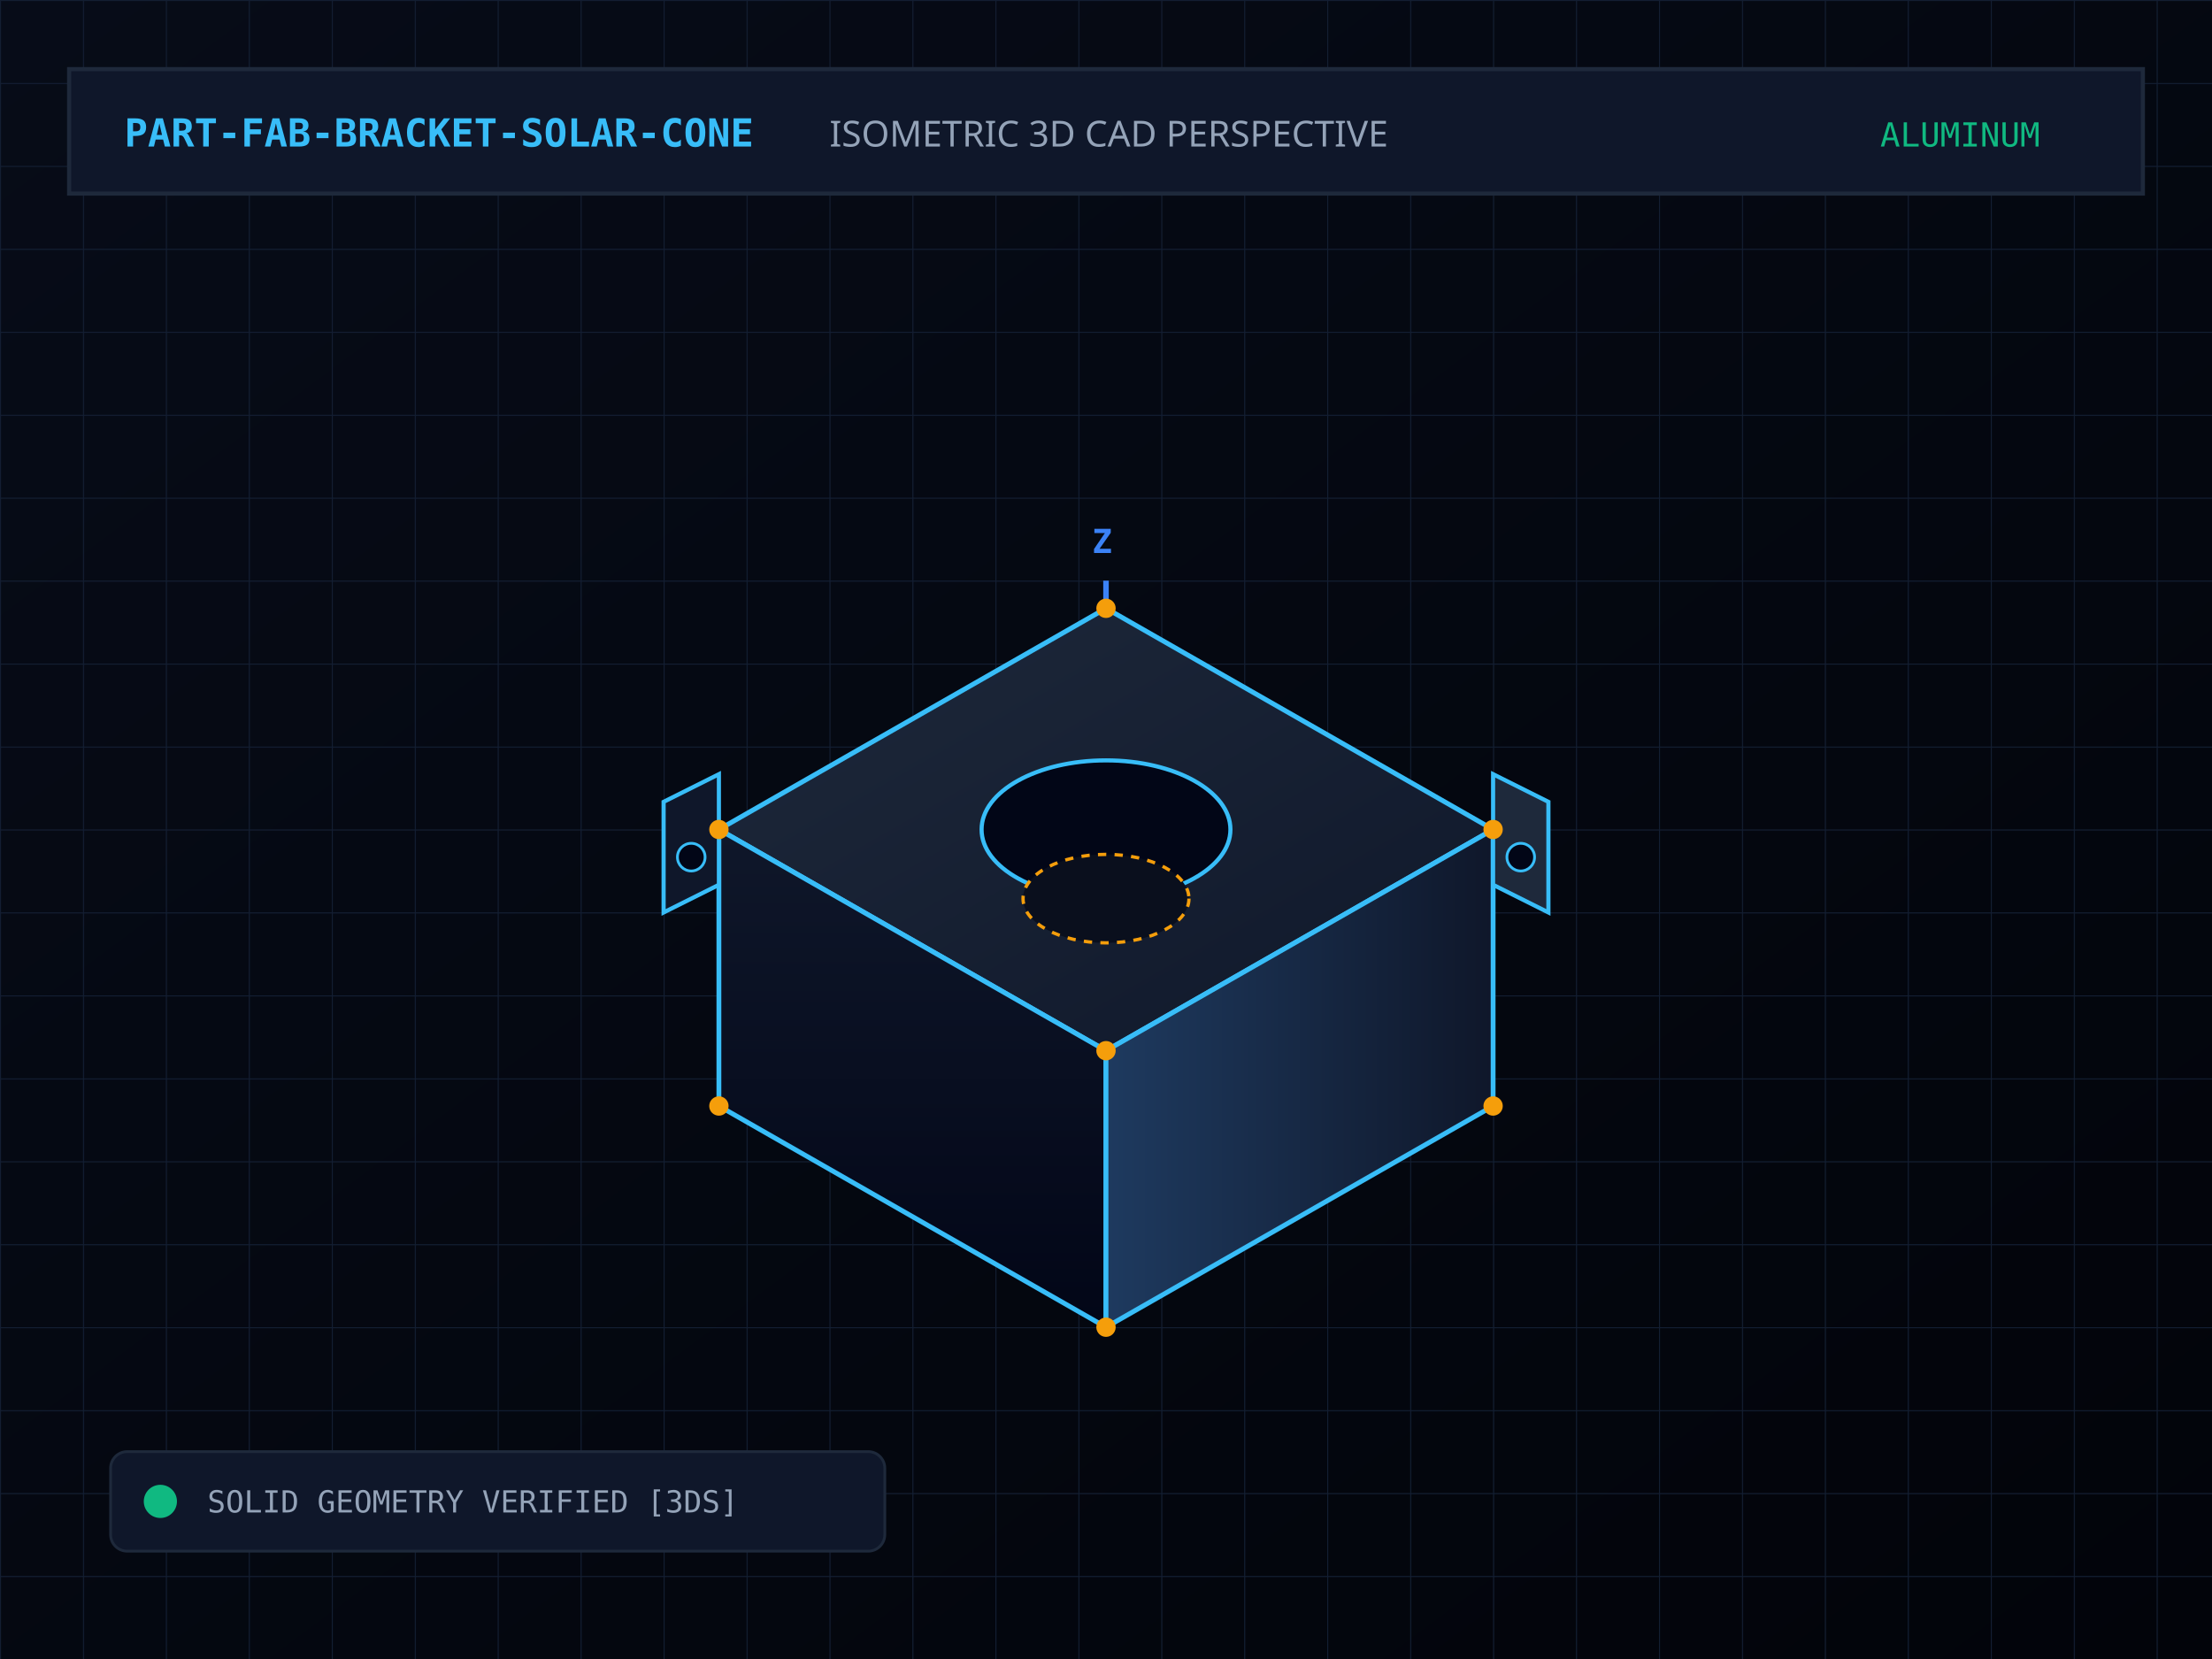
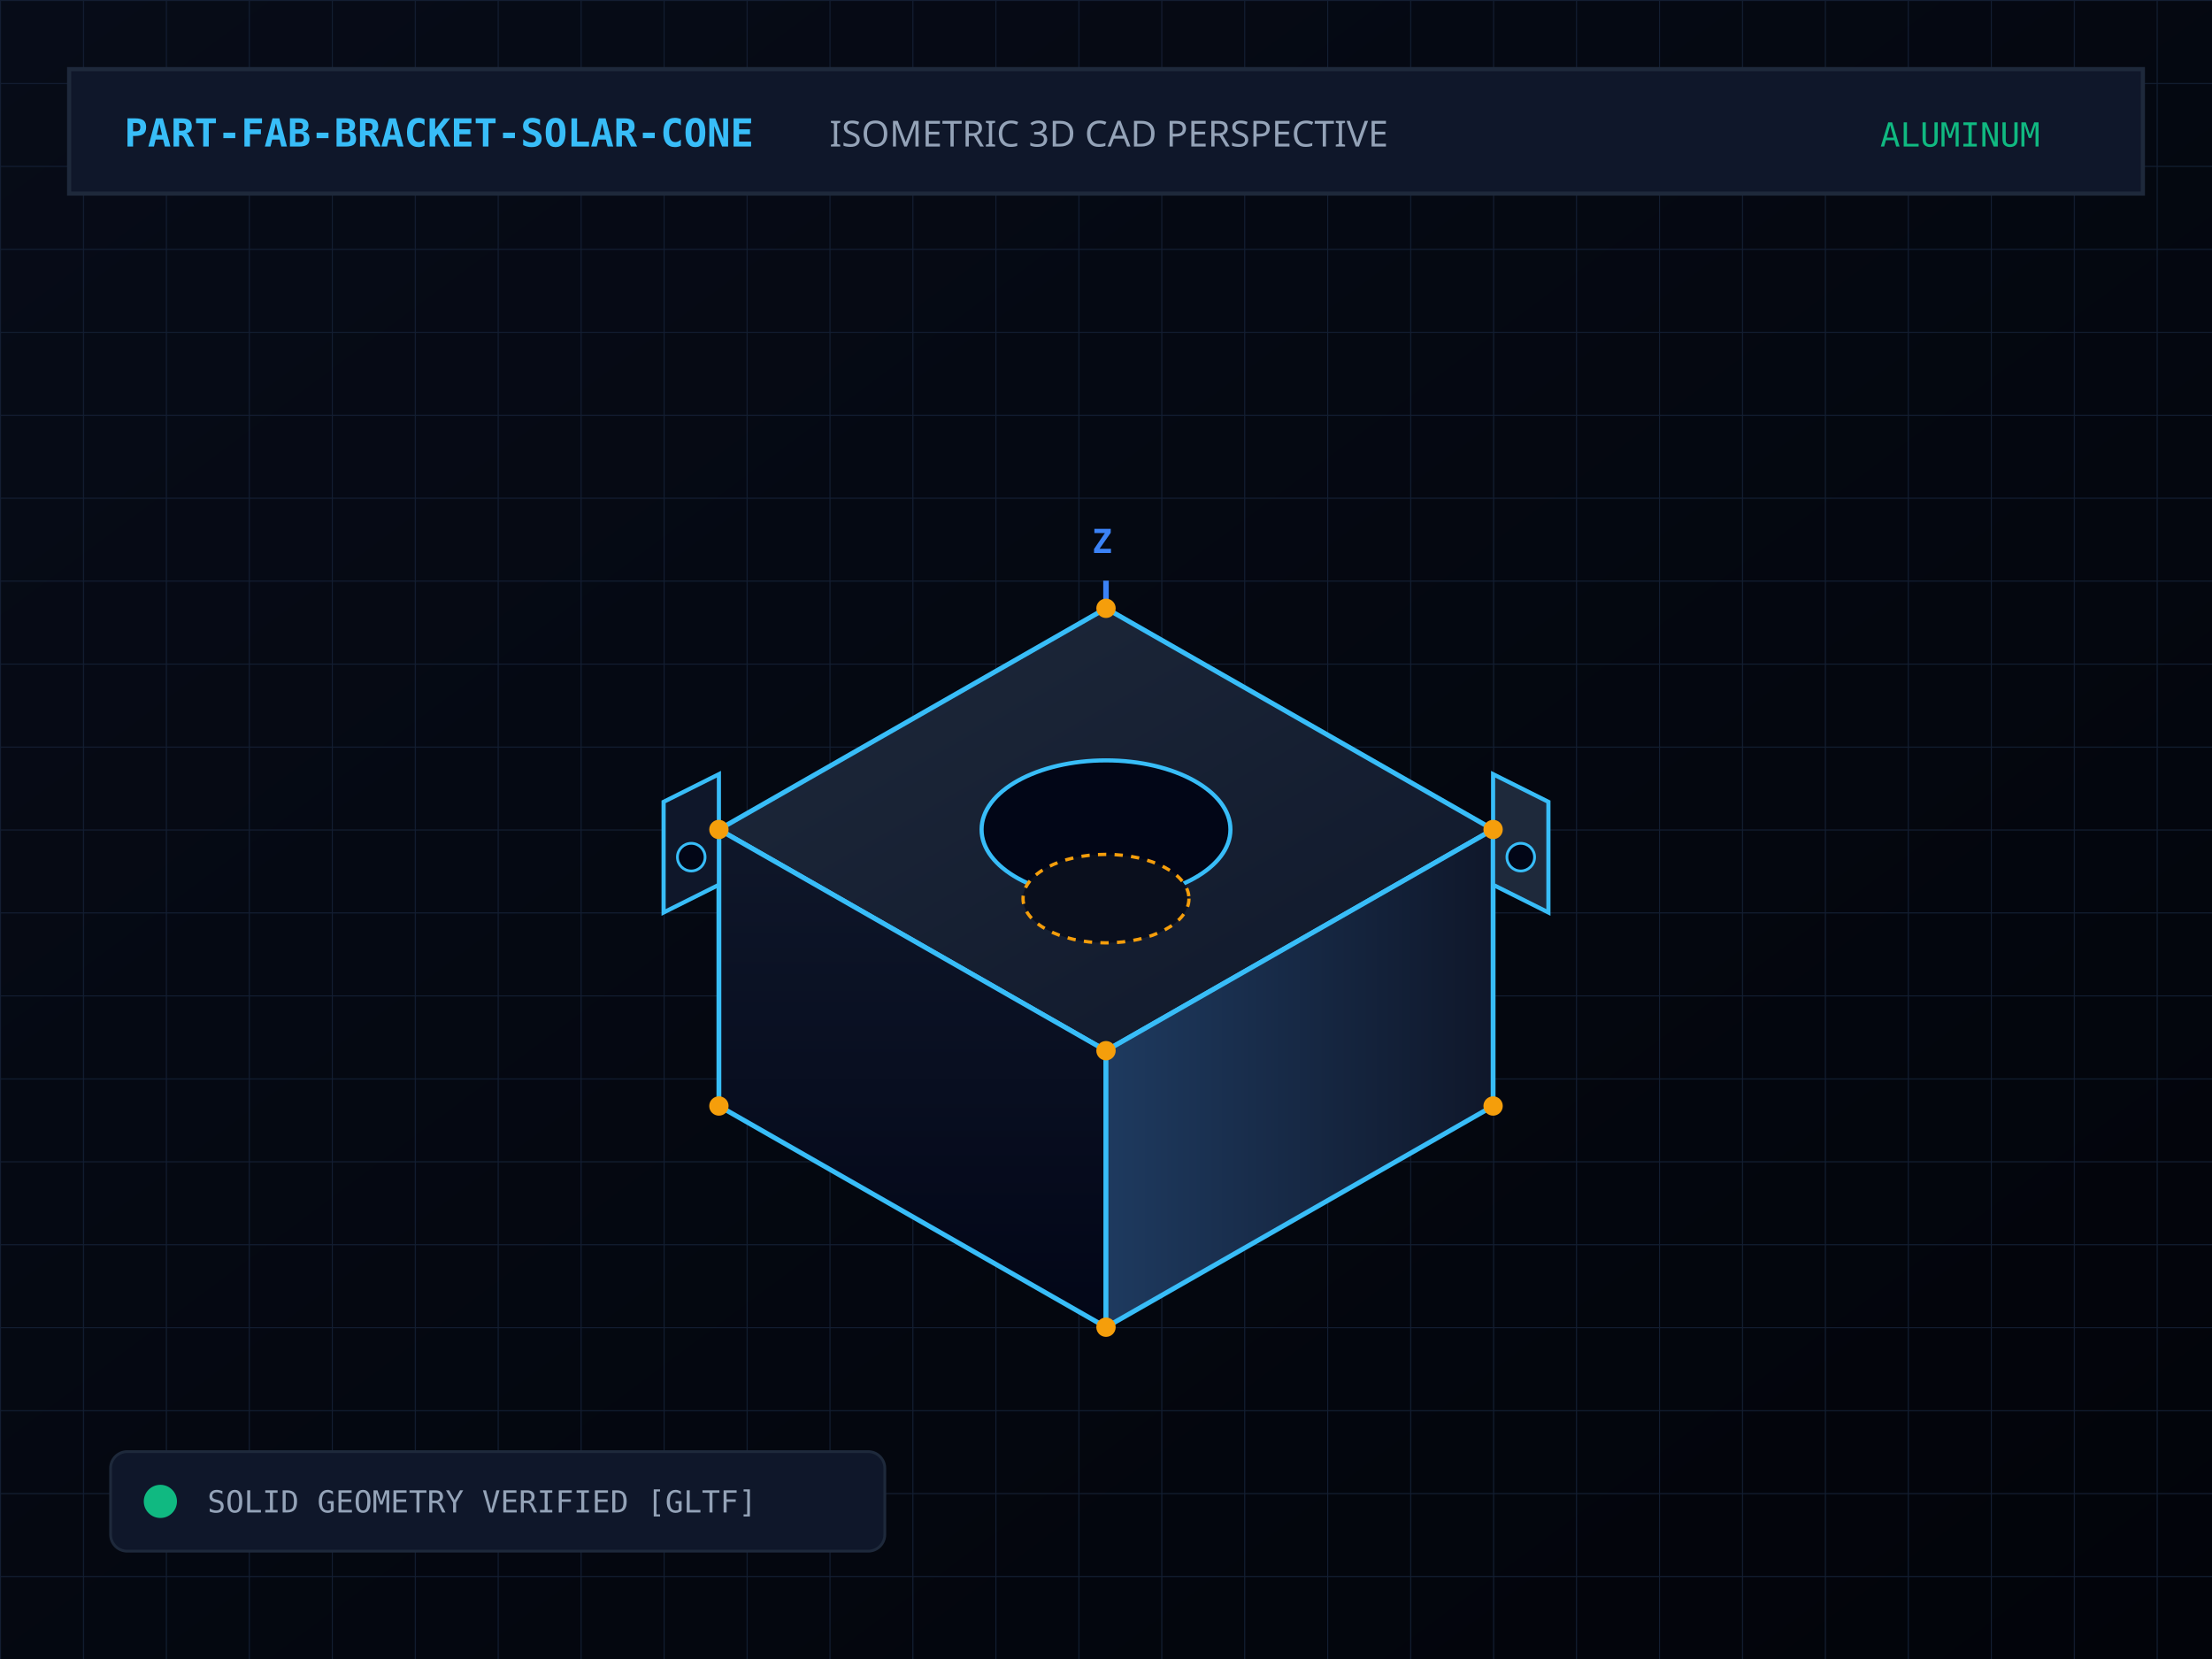
<svg xmlns="http://www.w3.org/2000/svg" viewBox="0 0 800 600" width="100%" height="100%">
  <defs>
    <linearGradient id="iso-bg" x1="0%" y1="0%" x2="100%" y2="100%">
      <stop offset="0%" stop-color="#070c18" />
      <stop offset="100%" stop-color="#02040a" />
    </linearGradient>
    <pattern id="iso-grid" width="30" height="30" patternUnits="userSpaceOnUse">
      <path d="M 30 0 L 0 0 0 30" fill="none" stroke="#131e32" stroke-width="0.75" />
    </pattern>
    <linearGradient id="face-top" x1="0%" y1="0%" x2="100%" y2="100%">
      <stop offset="0%" stop-color="#1e293b" />
      <stop offset="100%" stop-color="#0f172a" />
    </linearGradient>
    <linearGradient id="face-left" x1="0%" y1="0%" x2="0%" y2="100%">
      <stop offset="0%" stop-color="#0f172a" />
      <stop offset="100%" stop-color="#020617" />
    </linearGradient>
    <linearGradient id="face-right" x1="0%" y1="0%" x2="100%" y2="0%">
      <stop offset="0%" stop-color="#1e3a5f" />
      <stop offset="100%" stop-color="#0f172a" />
    </linearGradient>
  </defs>
  <rect width="100%" height="100%" fill="url(#iso-bg)" />
  <rect width="100%" height="100%" fill="url(#iso-grid)" />
  <rect x="25" y="25" width="750" height="45" fill="#0f172a" stroke="#1e293b" stroke-width="1.5" />
  <text x="45" y="53" font-family="monospace" font-size="14" font-weight="bold" fill="#38bdf8">PART-FAB-BRACKET-SOLAR-CONE</text>
  <text x="300" y="53" font-family="sans-serif" font-size="13" fill="#94a3b8">ISOMETRIC 3D CAD PERSPECTIVE</text>
  <text x="680" y="53" font-family="monospace" font-size="12" fill="#10b981">ALUMINUM</text>
  <g transform="translate(400, 310)">
    <line x1="0" y1="0" x2="-90" y2="52" stroke="#ef4444" stroke-width="2" />
    <text x="-105" y="60" font-family="monospace" font-size="12" font-weight="bold" fill="#ef4444">X</text>
    <line x1="0" y1="0" x2="90" y2="52" stroke="#10b981" stroke-width="2" />
    <text x="100" y="60" font-family="monospace" font-size="12" font-weight="bold" fill="#10b981">Y</text>
    <line x1="0" y1="0" x2="0" y2="-100" stroke="#3b82f6" stroke-width="2" />
    <text x="-5" y="-110" font-family="monospace" font-size="12" font-weight="bold" fill="#3b82f6">Z</text>
    <polygon points="0,-90 140,-10 0,70 -140,-10" fill="url(#face-top)" stroke="#38bdf8" stroke-width="1.75" />
    <polygon points="-140,-10 0,70 0,170 -140,90" fill="url(#face-left)" stroke="#38bdf8" stroke-width="1.75" />
    <polygon points="0,70 140,-10 140,90 0,170" fill="url(#face-right)" stroke="#38bdf8" stroke-width="1.75" />
    <ellipse cx="0" cy="-10" rx="45" ry="25" fill="#020617" stroke="#38bdf8" stroke-width="1.5" />
    <ellipse cx="0" cy="15" rx="30" ry="16" fill="#0a0f1d" stroke="#f59e0b" stroke-width="1.2" stroke-dasharray="3,3" />
    <polygon points="-160,-20 -140,-30 -140,10 -160,20" fill="#0f172a" stroke="#38bdf8" stroke-width="1.5" />
    <circle cx="-150" cy="0" r="5" fill="#020617" stroke="#38bdf8" stroke-width="1" />
    <polygon points="140,-30 160,-20 160,20 140,10" fill="#1e293b" stroke="#38bdf8" stroke-width="1.5" />
    <circle cx="150" cy="0" r="5" fill="#020617" stroke="#38bdf8" stroke-width="1" />
    <circle cx="0" cy="70" r="3.5" fill="#f59e0b" />
    <circle cx="-140" cy="-10" r="3.5" fill="#f59e0b" />
    <circle cx="140" cy="-10" r="3.5" fill="#f59e0b" />
    <circle cx="0" cy="-90" r="3.5" fill="#f59e0b" />
    <circle cx="0" cy="170" r="3.5" fill="#f59e0b" />
    <circle cx="-140" cy="90" r="3.5" fill="#f59e0b" />
    <circle cx="140" cy="90" r="3.5" fill="#f59e0b" />
  </g>
  <rect x="40" y="525" width="280" height="36" rx="6" fill="#0f172a" stroke="#1e293b" stroke-width="1" />
  <circle cx="58" cy="543" r="6" fill="#10b981" />
-   <text x="75" y="547" font-family="monospace" font-size="11" fill="#94a3b8">SOLID GEOMETRY VERIFIED [3DS]</text>
+   <text x="75" y="547" font-family="monospace" font-size="11" fill="#94a3b8">SOLID GEOMETRY VERIFIED [GLTF]</text>
</svg>
